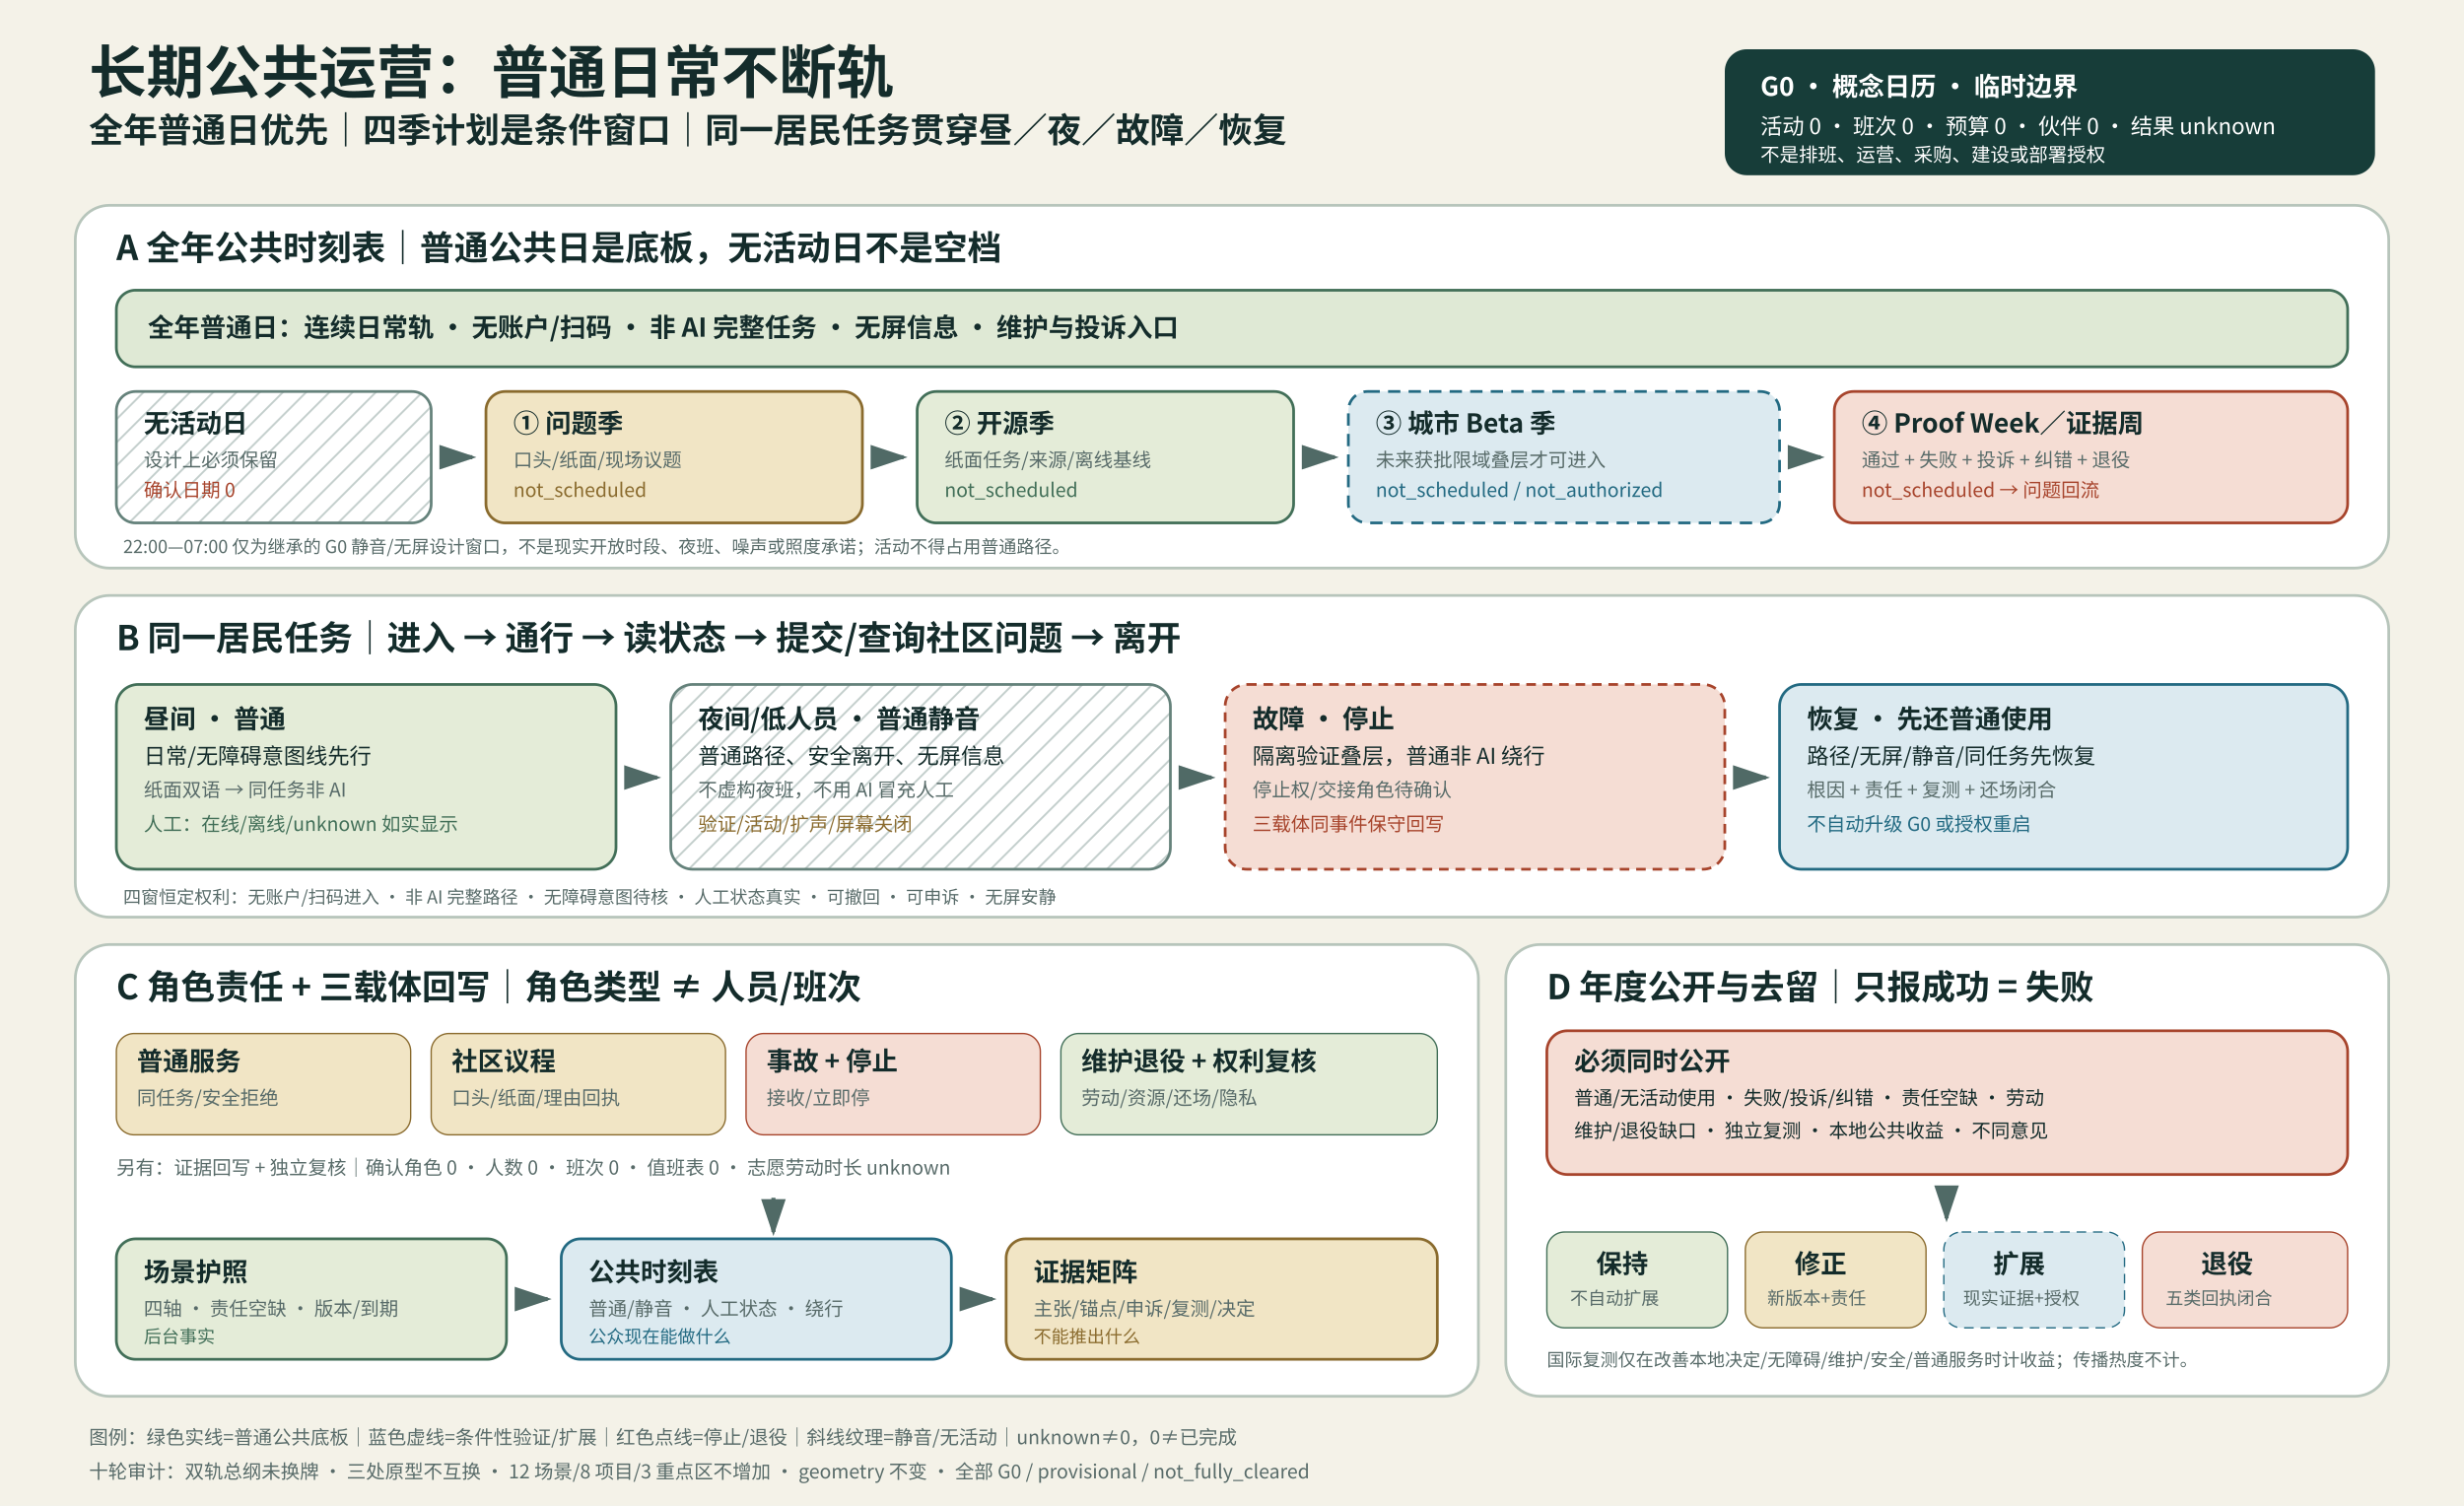
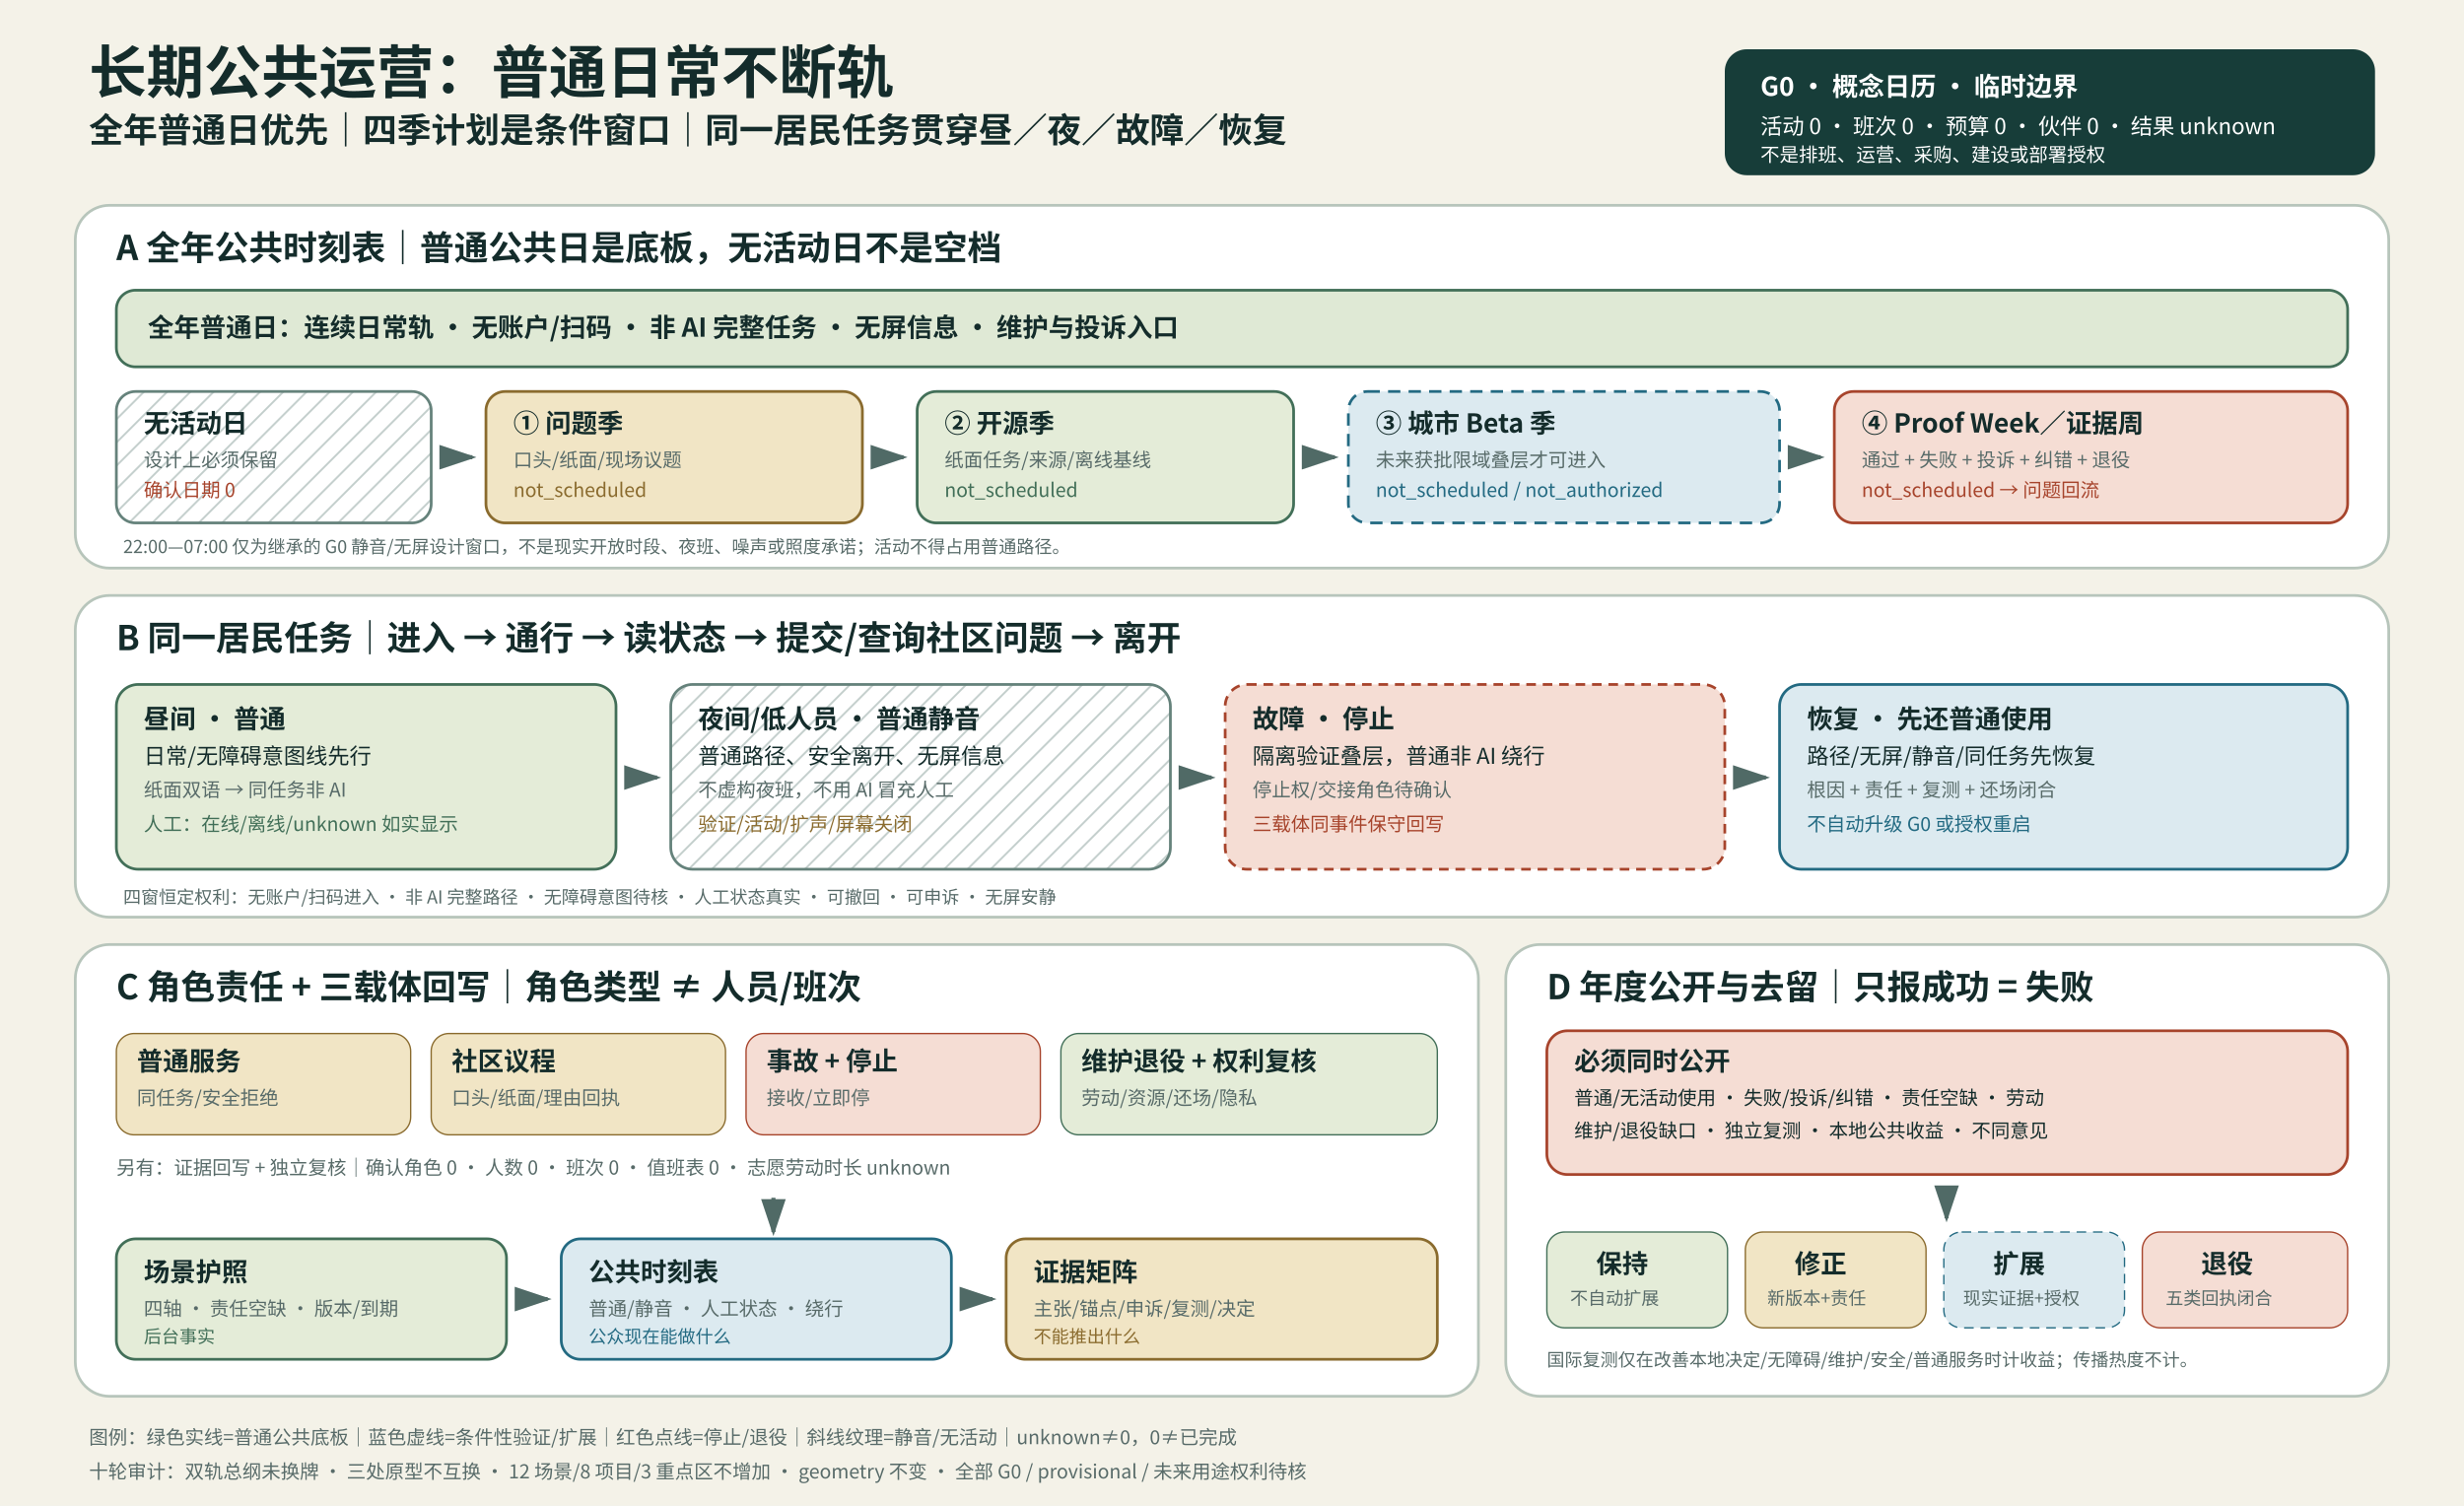
<svg xmlns="http://www.w3.org/2000/svg" width="1800" height="1100" viewBox="0 0 1800 1100" role="img" aria-labelledby="title desc">
  <defs>
    <marker id="arrow" markerWidth="10" markerHeight="10" refX="8" refY="3" orient="auto">
      <path d="M0,0 L0,6 L9,3 z" fill="#506a66" />
    </marker>
    <pattern id="quietPattern" width="12" height="12" patternUnits="userSpaceOnUse" patternTransform="rotate(45)">
      <line x1="0" y1="0" x2="0" y2="12" stroke="#65827b" stroke-width="3" opacity=".35" />
    </pattern>
  </defs>
  <rect width="1800" height="1100" fill="#f4f2e8" />
  <style>
    text{font-family:'Noto Sans CJK SC','Microsoft YaHei',Arial,sans-serif;fill:#142c2b}
    .h1{font-size:42px;font-weight:700}.h2{font-size:25px;font-weight:700}.h3{font-size:19px;font-weight:700}.body{font-size:16px}.small{font-size:14px}.tiny{font-size:13px}.white{fill:#fff}.muted{fill:#586b69}.red{fill:#a7442c}.green{fill:#426f58}.blue{fill:#236a82}.amber{fill:#8a6b2e}
    .panel{fill:#fff;stroke:#b7c5bb;stroke-width:2}.line{stroke:#506a66;stroke-width:3;fill:none;marker-end:url(#arrow)}.dash{stroke:#236a82;stroke-width:4;stroke-dasharray:12 10;fill:none}.stop{stroke:#a7442c;stroke-width:5;stroke-dasharray:5 8;fill:none}
  </style>
  <text x="65" y="68" class="h1">长期公共运营：普通日常不断轨</text>
  <text x="65" y="104" class="h2">全年普通日优先｜四季计划是条件窗口｜同一居民任务贯穿昼／夜／故障／恢复</text>
  <rect x="1260" y="36" width="475" height="92" rx="16" fill="#173d39" />
  <text x="1286" y="70" class="h3 white">G0 · 概念日历 · 临时边界</text>
  <text x="1286" y="98" class="body white">活动 0 · 班次 0 · 预算 0 · 伙伴 0 · 结果 unknown</text>
  <text x="1286" y="118" class="small white">不是排班、运营、采购、建设或部署授权</text>
  <rect x="55" y="150" width="1690" height="265" rx="25" class="panel" />
  <text x="85" y="190" class="h2">A  全年公共时刻表｜普通公共日是底板，无活动日不是空档</text>
  <rect x="85" y="212" width="1630" height="56" rx="14" fill="#dfe9d5" stroke="#426f58" stroke-width="2" />
  <text x="108" y="246" class="h3">全年普通日：连续日常轨 · 无账户/扫码 · 非 AI 完整任务 · 无屏信息 · 维护与投诉入口</text>
  <g>
    <rect x="85" y="286" width="230" height="96" rx="14" fill="url(#quietPattern)" stroke="#65827b" stroke-width="2" />
    <text x="105" y="316" class="h3">无活动日</text>
    <text x="105" y="341" class="small muted">设计上必须保留</text>
    <text x="105" y="363" class="small red">确认日期 0</text>
    <path d="M325 334 H345" class="line" />
    <rect x="355" y="286" width="275" height="96" rx="14" fill="#f1e5c5" stroke="#8a6b2e" stroke-width="2" />
    <text x="375" y="316" class="h3">① 问题季</text>
    <text x="375" y="341" class="small muted">口头/纸面/现场议题</text>
    <text x="375" y="363" class="small amber">not_scheduled</text>
    <path d="M640 334 H660" class="line" />
    <rect x="670" y="286" width="275" height="96" rx="14" fill="#e4ecd8" stroke="#426f58" stroke-width="2" />
    <text x="690" y="316" class="h3">② 开源季</text>
    <text x="690" y="341" class="small muted">纸面任务/来源/离线基线</text>
    <text x="690" y="363" class="small green">not_scheduled</text>
    <path d="M955 334 H975" class="line" />
    <rect x="985" y="286" width="315" height="96" rx="14" fill="#dceaf0" stroke="#236a82" stroke-width="2" stroke-dasharray="9 6" />
    <text x="1005" y="316" class="h3">③ 城市 Beta 季</text>
    <text x="1005" y="341" class="small muted">未来获批限域叠层才可进入</text>
    <text x="1005" y="363" class="small blue">not_scheduled / not_authorized</text>
    <path d="M1310 334 H1330" class="line" />
    <rect x="1340" y="286" width="375" height="96" rx="14" fill="#f5ddd4" stroke="#a7442c" stroke-width="2" />
    <text x="1360" y="316" class="h3">④ Proof Week／证据周</text>
    <text x="1360" y="341" class="small muted">通过 + 失败 + 投诉 + 纠错 + 退役</text>
    <text x="1360" y="363" class="small red">not_scheduled → 问题回流</text>
  </g>
  <text x="90" y="404" class="tiny muted">22:00—07:00 仅为继承的 G0 静音/无屏设计窗口，不是现实开放时段、夜班、噪声或照度承诺；活动不得占用普通路径。</text>
  <rect x="55" y="435" width="1690" height="235" rx="25" class="panel" />
  <text x="85" y="475" class="h2">B  同一居民任务｜进入 → 通行 → 读状态 → 提交/查询社区问题 → 离开</text>
  <g>
    <rect x="85" y="500" width="365" height="135" rx="16" fill="#e4ecd8" stroke="#426f58" stroke-width="2" />
    <text x="105" y="532" class="h3">昼间 · 普通</text>
    <text x="105" y="558" class="body">日常/无障碍意图线先行</text>
    <text x="105" y="582" class="small muted">纸面双语 → 同任务非 AI</text>
    <text x="105" y="607" class="small green">人工：在线/离线/unknown 如实显示</text>
    <path d="M460 568 H480" class="line" />
    <rect x="490" y="500" width="365" height="135" rx="16" fill="url(#quietPattern)" stroke="#65827b" stroke-width="2" />
    <text x="510" y="532" class="h3">夜间/低人员 · 普通静音</text>
    <text x="510" y="558" class="body">普通路径、安全离开、无屏信息</text>
    <text x="510" y="582" class="small muted">不虚构夜班，不用 AI 冒充人工</text>
    <text x="510" y="607" class="small amber">验证/活动/扩声/屏幕关闭</text>
    <path d="M865 568 H885" class="line" />
    <rect x="895" y="500" width="365" height="135" rx="16" fill="#f5ddd4" stroke="#a7442c" stroke-width="2" stroke-dasharray="7 5" />
    <text x="915" y="532" class="h3">故障 · 停止</text>
    <text x="915" y="558" class="body">隔离验证叠层，普通非 AI 绕行</text>
    <text x="915" y="582" class="small muted">停止权/交接角色待确认</text>
    <text x="915" y="607" class="small red">三载体同事件保守回写</text>
    <path d="M1270 568 H1290" class="line" />
    <rect x="1300" y="500" width="415" height="135" rx="16" fill="#dceaf0" stroke="#236a82" stroke-width="2" />
    <text x="1320" y="532" class="h3">恢复 · 先还普通使用</text>
    <text x="1320" y="558" class="body">路径/无屏/静音/同任务先恢复</text>
    <text x="1320" y="582" class="small muted">根因 + 责任 + 复测 + 还场闭合</text>
    <text x="1320" y="607" class="small blue">不自动升级 G0 或授权重启</text>
  </g>
  <text x="90" y="660" class="tiny muted">四窗恒定权利：无账户/扫码进入 · 非 AI 完整路径 · 无障碍意图待核 · 人工状态真实 · 可撤回 · 可申诉 · 无屏安静</text>
  <rect x="55" y="690" width="1025" height="330" rx="25" class="panel" />
  <text x="85" y="730" class="h2">C  角色责任 + 三载体回写｜角色类型 ≠ 人员/班次</text>
  <g>
    <rect x="85" y="755" width="215" height="74" rx="13" fill="#f1e5c5" stroke="#8a6b2e" />
    <text x="100" y="782" class="h3">普通服务</text>
    <text x="100" y="807" class="small muted">同任务/安全拒绝</text>
    <rect x="315" y="755" width="215" height="74" rx="13" fill="#f1e5c5" stroke="#8a6b2e" />
    <text x="330" y="782" class="h3">社区议程</text>
    <text x="330" y="807" class="small muted">口头/纸面/理由回执</text>
    <rect x="545" y="755" width="215" height="74" rx="13" fill="#f5ddd4" stroke="#a7442c" />
    <text x="560" y="782" class="h3">事故 + 停止</text>
    <text x="560" y="807" class="small muted">接收/立即停</text>
    <rect x="775" y="755" width="275" height="74" rx="13" fill="#e4ecd8" stroke="#426f58" />
    <text x="790" y="782" class="h3">维护退役 + 权利复核</text>
    <text x="790" y="807" class="small muted">劳动/资源/还场/隐私</text>
  </g>
  <text x="85" y="858" class="small muted">另有：证据回写 + 独立复核｜确认角色 0 · 人数 0 · 班次 0 · 值班表 0 · 志愿劳动时长 unknown</text>
  <path d="M565 875 V900" class="line" />
  <g>
    <rect x="85" y="905" width="285" height="88" rx="14" fill="#e4ecd8" stroke="#426f58" stroke-width="2" />
    <text x="105" y="936" class="h3">场景护照</text>
    <text x="105" y="961" class="small muted">四轴 · 责任空缺 · 版本/到期</text>
    <text x="105" y="981" class="tiny green">后台事实</text>
    <path d="M380 949 H400" class="line" />
    <rect x="410" y="905" width="285" height="88" rx="14" fill="#dceaf0" stroke="#236a82" stroke-width="2" />
    <text x="430" y="936" class="h3">公共时刻表</text>
    <text x="430" y="961" class="small muted">普通/静音 · 人工状态 · 绕行</text>
    <text x="430" y="981" class="tiny blue">公众现在能做什么</text>
    <path d="M705 949 H725" class="line" />
    <rect x="735" y="905" width="315" height="88" rx="14" fill="#f1e5c5" stroke="#8a6b2e" stroke-width="2" />
    <text x="755" y="936" class="h3">证据矩阵</text>
    <text x="755" y="961" class="small muted">主张/锚点/申诉/复测/决定</text>
    <text x="755" y="981" class="tiny amber">不能推出什么</text>
  </g>
  <rect x="1100" y="690" width="645" height="330" rx="25" class="panel" />
  <text x="1130" y="730" class="h2">D  年度公开与去留｜只报成功 = 失败</text>
  <rect x="1130" y="753" width="585" height="105" rx="15" fill="#f5ddd4" stroke="#a7442c" stroke-width="2" />
  <text x="1150" y="782" class="h3">必须同时公开</text>
  <text x="1150" y="807" class="small">普通/无活动使用 · 失败/投诉/纠错 · 责任空缺 · 劳动</text>
  <text x="1150" y="831" class="small">维护/退役缺口 · 独立复测 · 本地公共收益 · 不同意见</text>
  <path d="M1422 867 V890" class="line" />
  <g>
    <rect x="1130" y="900" width="132" height="70" rx="13" fill="#e4ecd8" stroke="#426f58" />
    <text x="1166" y="930" class="h3">保持</text>
    <text x="1147" y="953" class="tiny muted">不自动扩展</text>
    <rect x="1275" y="900" width="132" height="70" rx="13" fill="#f1e5c5" stroke="#8a6b2e" />
    <text x="1311" y="930" class="h3">修正</text>
    <text x="1291" y="953" class="tiny muted">新版本+责任</text>
    <rect x="1420" y="900" width="132" height="70" rx="13" fill="#dceaf0" stroke="#236a82" stroke-dasharray="7 5" />
    <text x="1456" y="930" class="h3">扩展</text>
    <text x="1434" y="953" class="tiny muted">现实证据+授权</text>
    <rect x="1565" y="900" width="150" height="70" rx="13" fill="#f5ddd4" stroke="#a7442c" />
    <text x="1608" y="930" class="h3">退役</text>
    <text x="1582" y="953" class="tiny muted">五类回执闭合</text>
  </g>
  <text x="1130" y="998" class="tiny muted">国际复测仅在改善本地决定/无障碍/维护/安全/普通服务时计收益；传播热度不计。</text>
  <text x="65" y="1055" class="small muted">图例：绿色实线=普通公共底板｜蓝色虚线=条件性验证/扩展｜红色点线=停止/退役｜斜线纹理=静音/无活动｜unknown≠0，0≠已完成</text>
-   <text x="65" y="1080" class="small muted">十轮审计：双轨总纲未换牌 · 三处原型不互换 · 12 场景/8 项目/3 重点区不增加 · geometry 不变 · 全部 G0 / provisional / not_fully_cleared</text>
+   <text x="65" y="1080" class="small muted">十轮审计：双轨总纲未换牌 · 三处原型不互换 · 12 场景/8 项目/3 重点区不增加 · geometry 不变 · 全部 G0 / provisional / 未来用途权利待核</text>
</svg>
